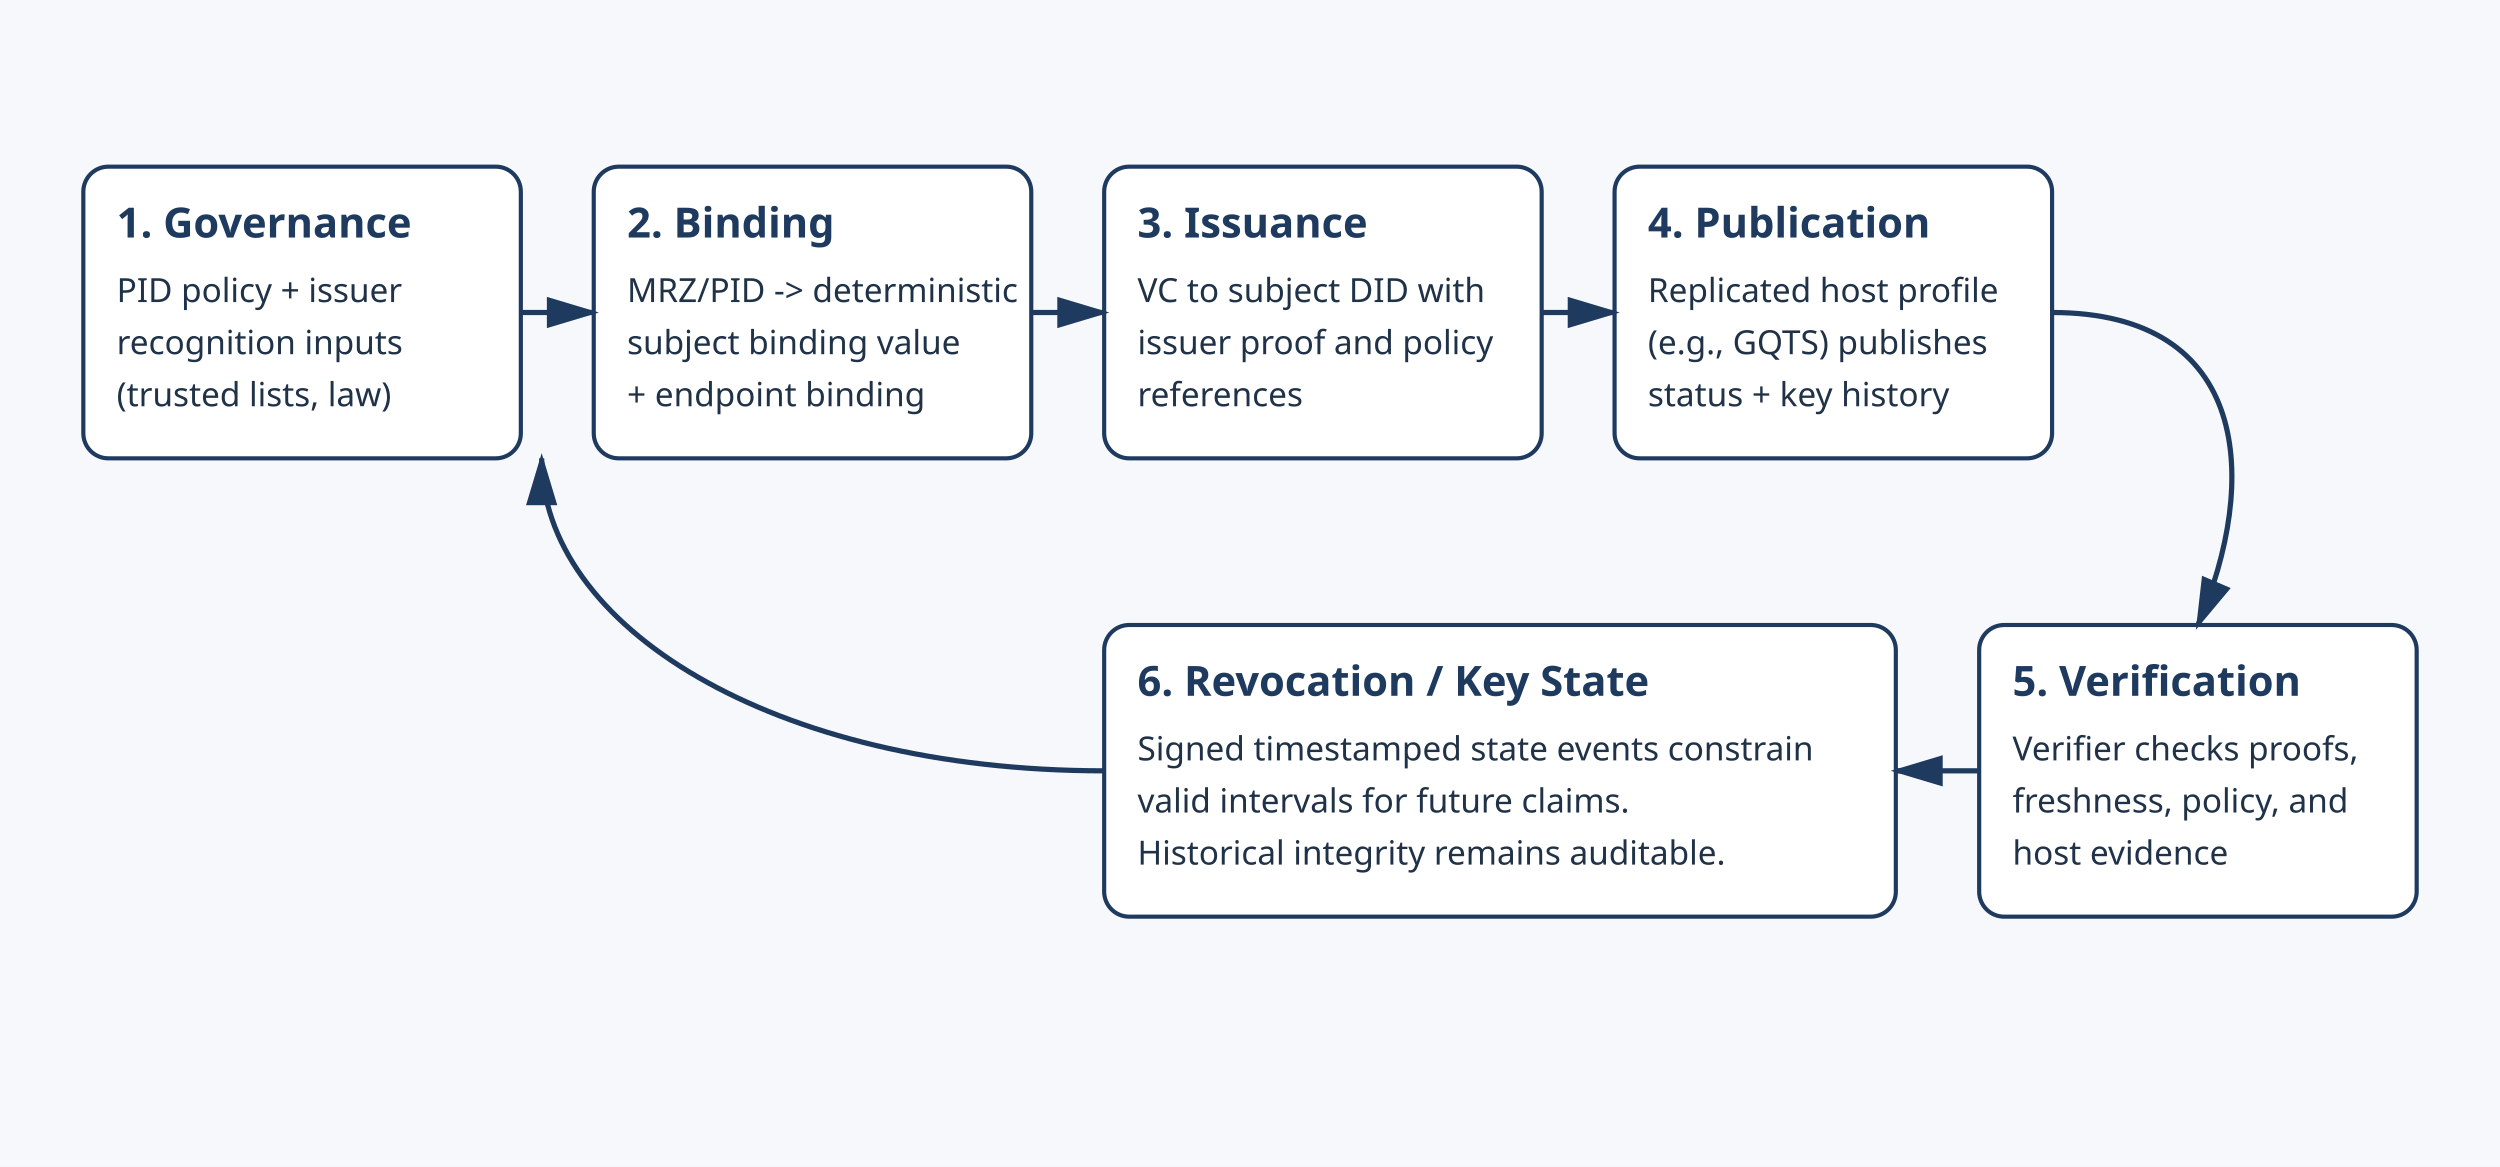
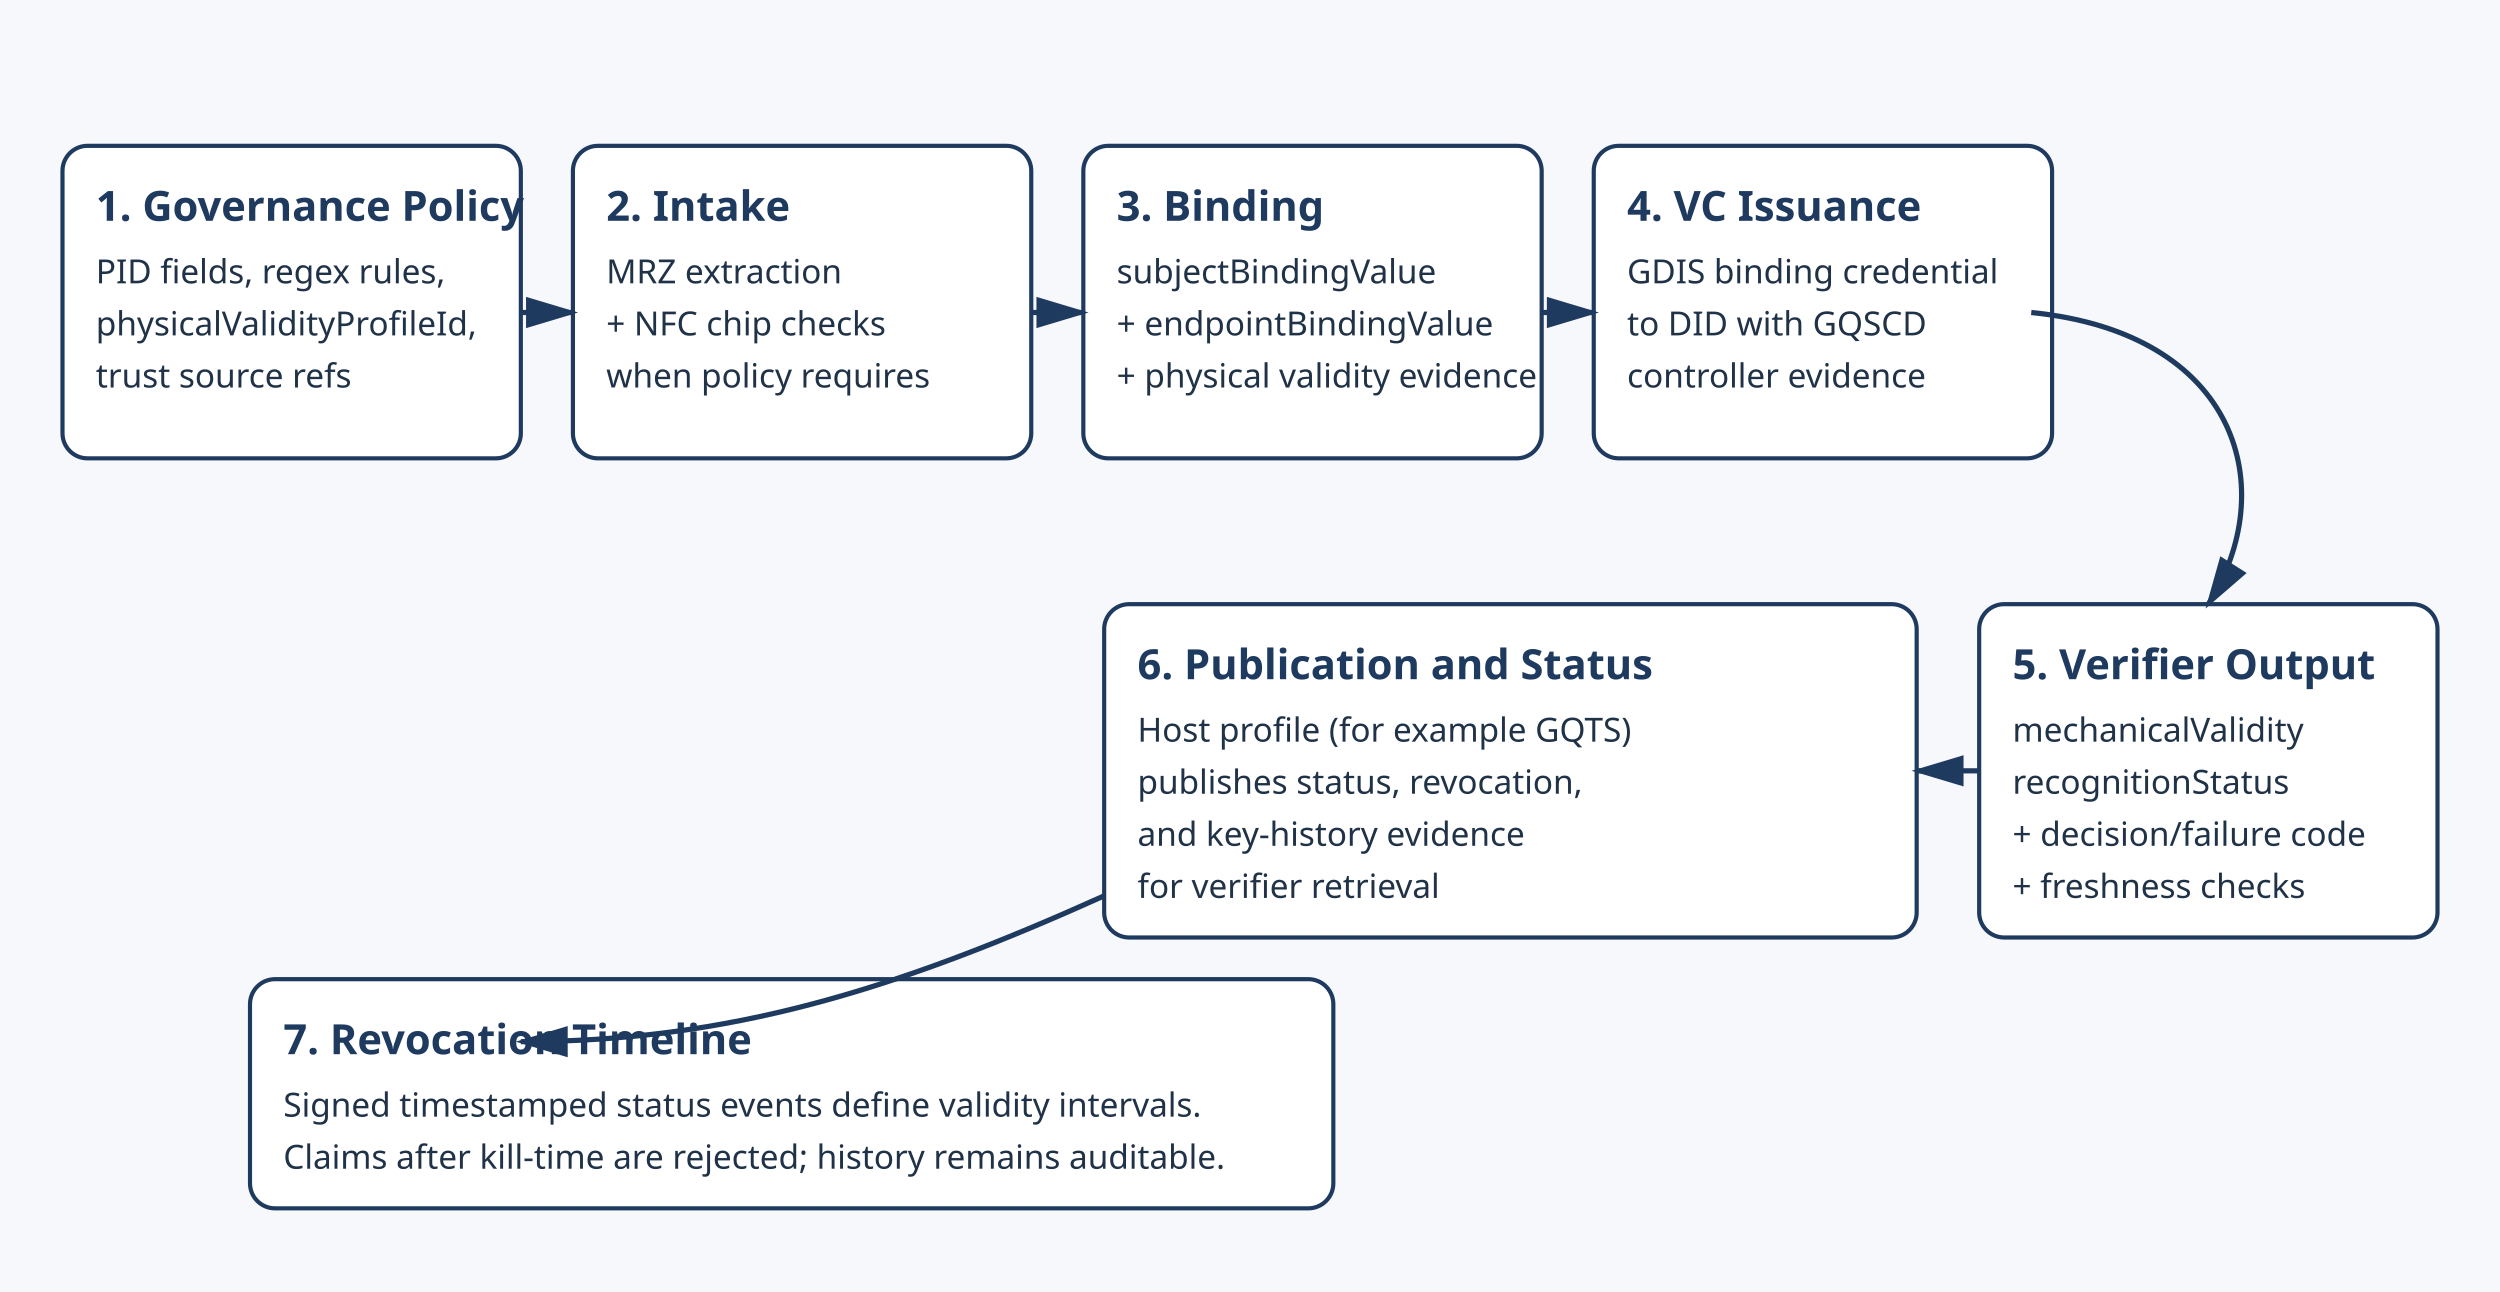
- <svg xmlns="http://www.w3.org/2000/svg" width="1200" height="560" viewBox="0 0 1200 560" role="img" aria-labelledby="title desc">
+ <svg xmlns="http://www.w3.org/2000/svg" width="1200" height="620" viewBox="0 0 1200 620" role="img" aria-labelledby="title desc">
  <defs>
    <style>
      .bg { fill: #f6f8fb; }
      .box { fill: #ffffff; stroke: #1f3a5f; stroke-width: 2; rx: 12; ry: 12; }
      .head { fill: #1f3a5f; font: 700 20px sans-serif; }
      .txt { fill: #203247; font: 16px sans-serif; }
      .arrow { stroke: #1f3a5f; stroke-width: 2.5; marker-end: url(#m); fill: none; }
    </style>
    <marker id="m" markerWidth="10" markerHeight="10" refX="9" refY="3" orient="auto">
      <path d="M0,0 L10,3 L0,6 z" fill="#1f3a5f" />
    </marker>
  </defs>
-   <rect class="bg" x="0" y="0" width="1200" height="560" />
-   <rect class="box" x="40" y="80" width="210" height="140" />
-   <text class="head" x="56" y="114">1. Governance</text>
-   <text class="txt" x="56" y="145">PID policy + issuer</text>
-   <text class="txt" x="56" y="170">recognition inputs</text>
-   <text class="txt" x="56" y="195">(trusted lists, law)</text>
-   <rect class="box" x="285" y="80" width="210" height="140" />
-   <text class="head" x="301" y="114">2. Binding</text>
-   <text class="txt" x="301" y="145">MRZ/PID -&gt; deterministic</text>
-   <text class="txt" x="301" y="170">subject binding value</text>
-   <text class="txt" x="301" y="195">+ endpoint binding</text>
-   <rect class="box" x="530" y="80" width="210" height="140" />
-   <text class="head" x="546" y="114">3. Issuance</text>
-   <text class="txt" x="546" y="145">VC to subject DID with</text>
-   <text class="txt" x="546" y="170">issuer proof and policy</text>
-   <text class="txt" x="546" y="195">references</text>
-   <rect class="box" x="775" y="80" width="210" height="140" />
-   <text class="head" x="791" y="114">4. Publication</text>
-   <text class="txt" x="791" y="145">Replicated host profile</text>
-   <text class="txt" x="791" y="170">(e.g., GQTS) publishes</text>
-   <text class="txt" x="791" y="195">status + key history</text>
-   <rect class="box" x="950" y="300" width="210" height="140" />
-   <text class="head" x="966" y="334">5. Verification</text>
-   <text class="txt" x="966" y="365">Verifier checks proofs,</text>
-   <text class="txt" x="966" y="390">freshness, policy, and</text>
-   <text class="txt" x="966" y="415">host evidence</text>
-   <rect class="box" x="530" y="300" width="380" height="140" />
-   <text class="head" x="546" y="334">6. Revocation / Key State</text>
-   <text class="txt" x="546" y="365">Signed timestamped state events constrain</text>
-   <text class="txt" x="546" y="390">valid intervals for future claims.</text>
-   <text class="txt" x="546" y="415">Historical integrity remains auditable.</text>
-   <line class="arrow" x1="250" y1="150" x2="285" y2="150" />
-   <line class="arrow" x1="495" y1="150" x2="530" y2="150" />
-   <line class="arrow" x1="740" y1="150" x2="775" y2="150" />
-   <path class="arrow" d="M985,150 C1080,150 1085,230 1055,300" />
-   <line class="arrow" x1="950" y1="370" x2="910" y2="370" />
-   <path class="arrow" d="M530,370 C370,370 260,300 260,220" />
+   <rect class="bg" x="0" y="0" width="1200" height="620" />
+   <rect class="box" x="30" y="70" width="220" height="150" />
+   <text class="head" x="46" y="106">1. Governance Policy</text>
+   <text class="txt" x="46" y="136">PID fields, regex rules,</text>
+   <text class="txt" x="46" y="161">physicalValidityProfileId,</text>
+   <text class="txt" x="46" y="186">trust source refs</text>
+   <rect class="box" x="275" y="70" width="220" height="150" />
+   <text class="head" x="291" y="106">2. Intake</text>
+   <text class="txt" x="291" y="136">MRZ extraction</text>
+   <text class="txt" x="291" y="161">+ NFC chip checks</text>
+   <text class="txt" x="291" y="186">when policy requires</text>
+   <rect class="box" x="520" y="70" width="220" height="150" />
+   <text class="head" x="536" y="106">3. Binding</text>
+   <text class="txt" x="536" y="136">subjectBindingValue</text>
+   <text class="txt" x="536" y="161">+ endpointBindingValue</text>
+   <text class="txt" x="536" y="186">+ physical validity evidence</text>
+   <rect class="box" x="765" y="70" width="220" height="150" />
+   <text class="head" x="781" y="106">4. VC Issuance</text>
+   <text class="txt" x="781" y="136">GDIS binding credential</text>
+   <text class="txt" x="781" y="161">to DID with GQSCD</text>
+   <text class="txt" x="781" y="186">controller evidence</text>
+   <rect class="box" x="950" y="290" width="220" height="160" />
+   <text class="head" x="966" y="326">5. Verifier Output</text>
+   <text class="txt" x="966" y="356">mechanicalValidity</text>
+   <text class="txt" x="966" y="381">recognitionStatus</text>
+   <text class="txt" x="966" y="406">+ decision/failure code</text>
+   <text class="txt" x="966" y="431">+ freshness checks</text>
+   <rect class="box" x="530" y="290" width="390" height="160" />
+   <text class="head" x="546" y="326">6. Publication and Status</text>
+   <text class="txt" x="546" y="356">Host profile (for example GQTS)</text>
+   <text class="txt" x="546" y="381">publishes status, revocation,</text>
+   <text class="txt" x="546" y="406">and key-history evidence</text>
+   <text class="txt" x="546" y="431">for verifier retrieval</text>
+   <rect class="box" x="120" y="470" width="520" height="110" />
+   <text class="head" x="136" y="506">7. Revocation Timeline</text>
+   <text class="txt" x="136" y="536">Signed timestamped status events define validity intervals.</text>
+   <text class="txt" x="136" y="561">Claims after kill-time are rejected; history remains auditable.</text>
+   <line class="arrow" x1="250" y1="150" x2="275" y2="150" />
+   <line class="arrow" x1="495" y1="150" x2="520" y2="150" />
+   <line class="arrow" x1="740" y1="150" x2="765" y2="150" />
+   <path class="arrow" d="M975,150 C1075,160 1095,235 1060,290" />
+   <line class="arrow" x1="950" y1="370" x2="920" y2="370" />
+   <path class="arrow" d="M530,430 C430,475 350,500 250,500" />
</svg>
